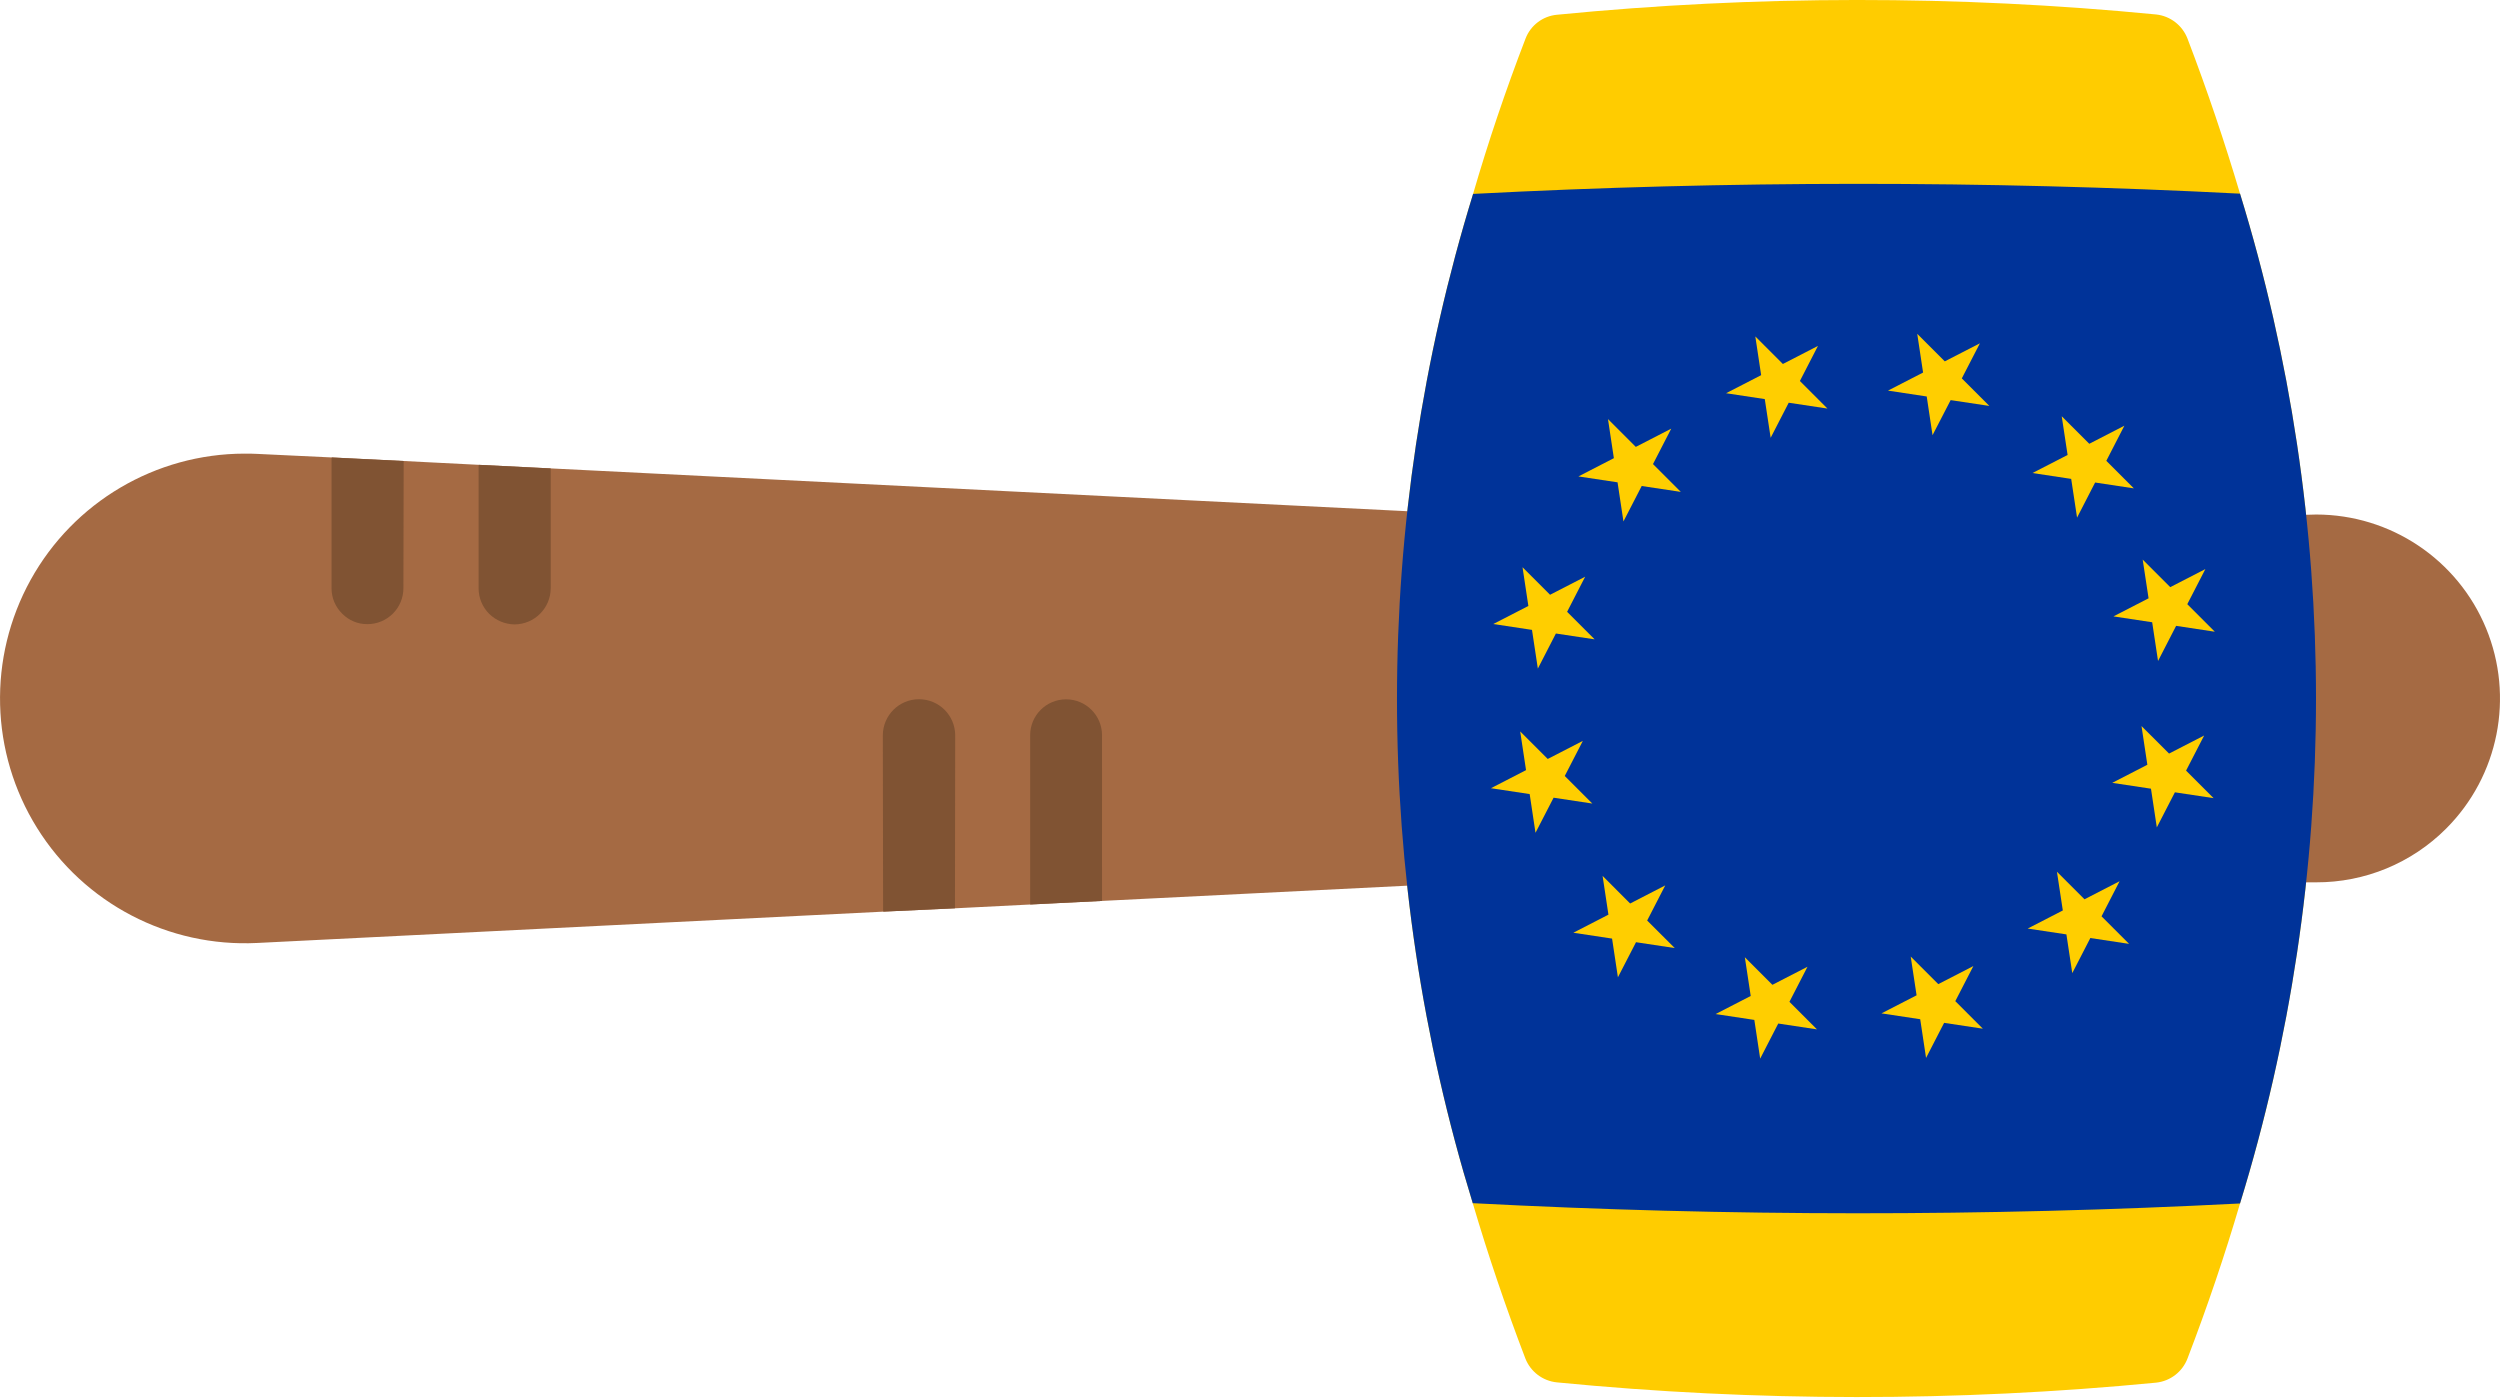
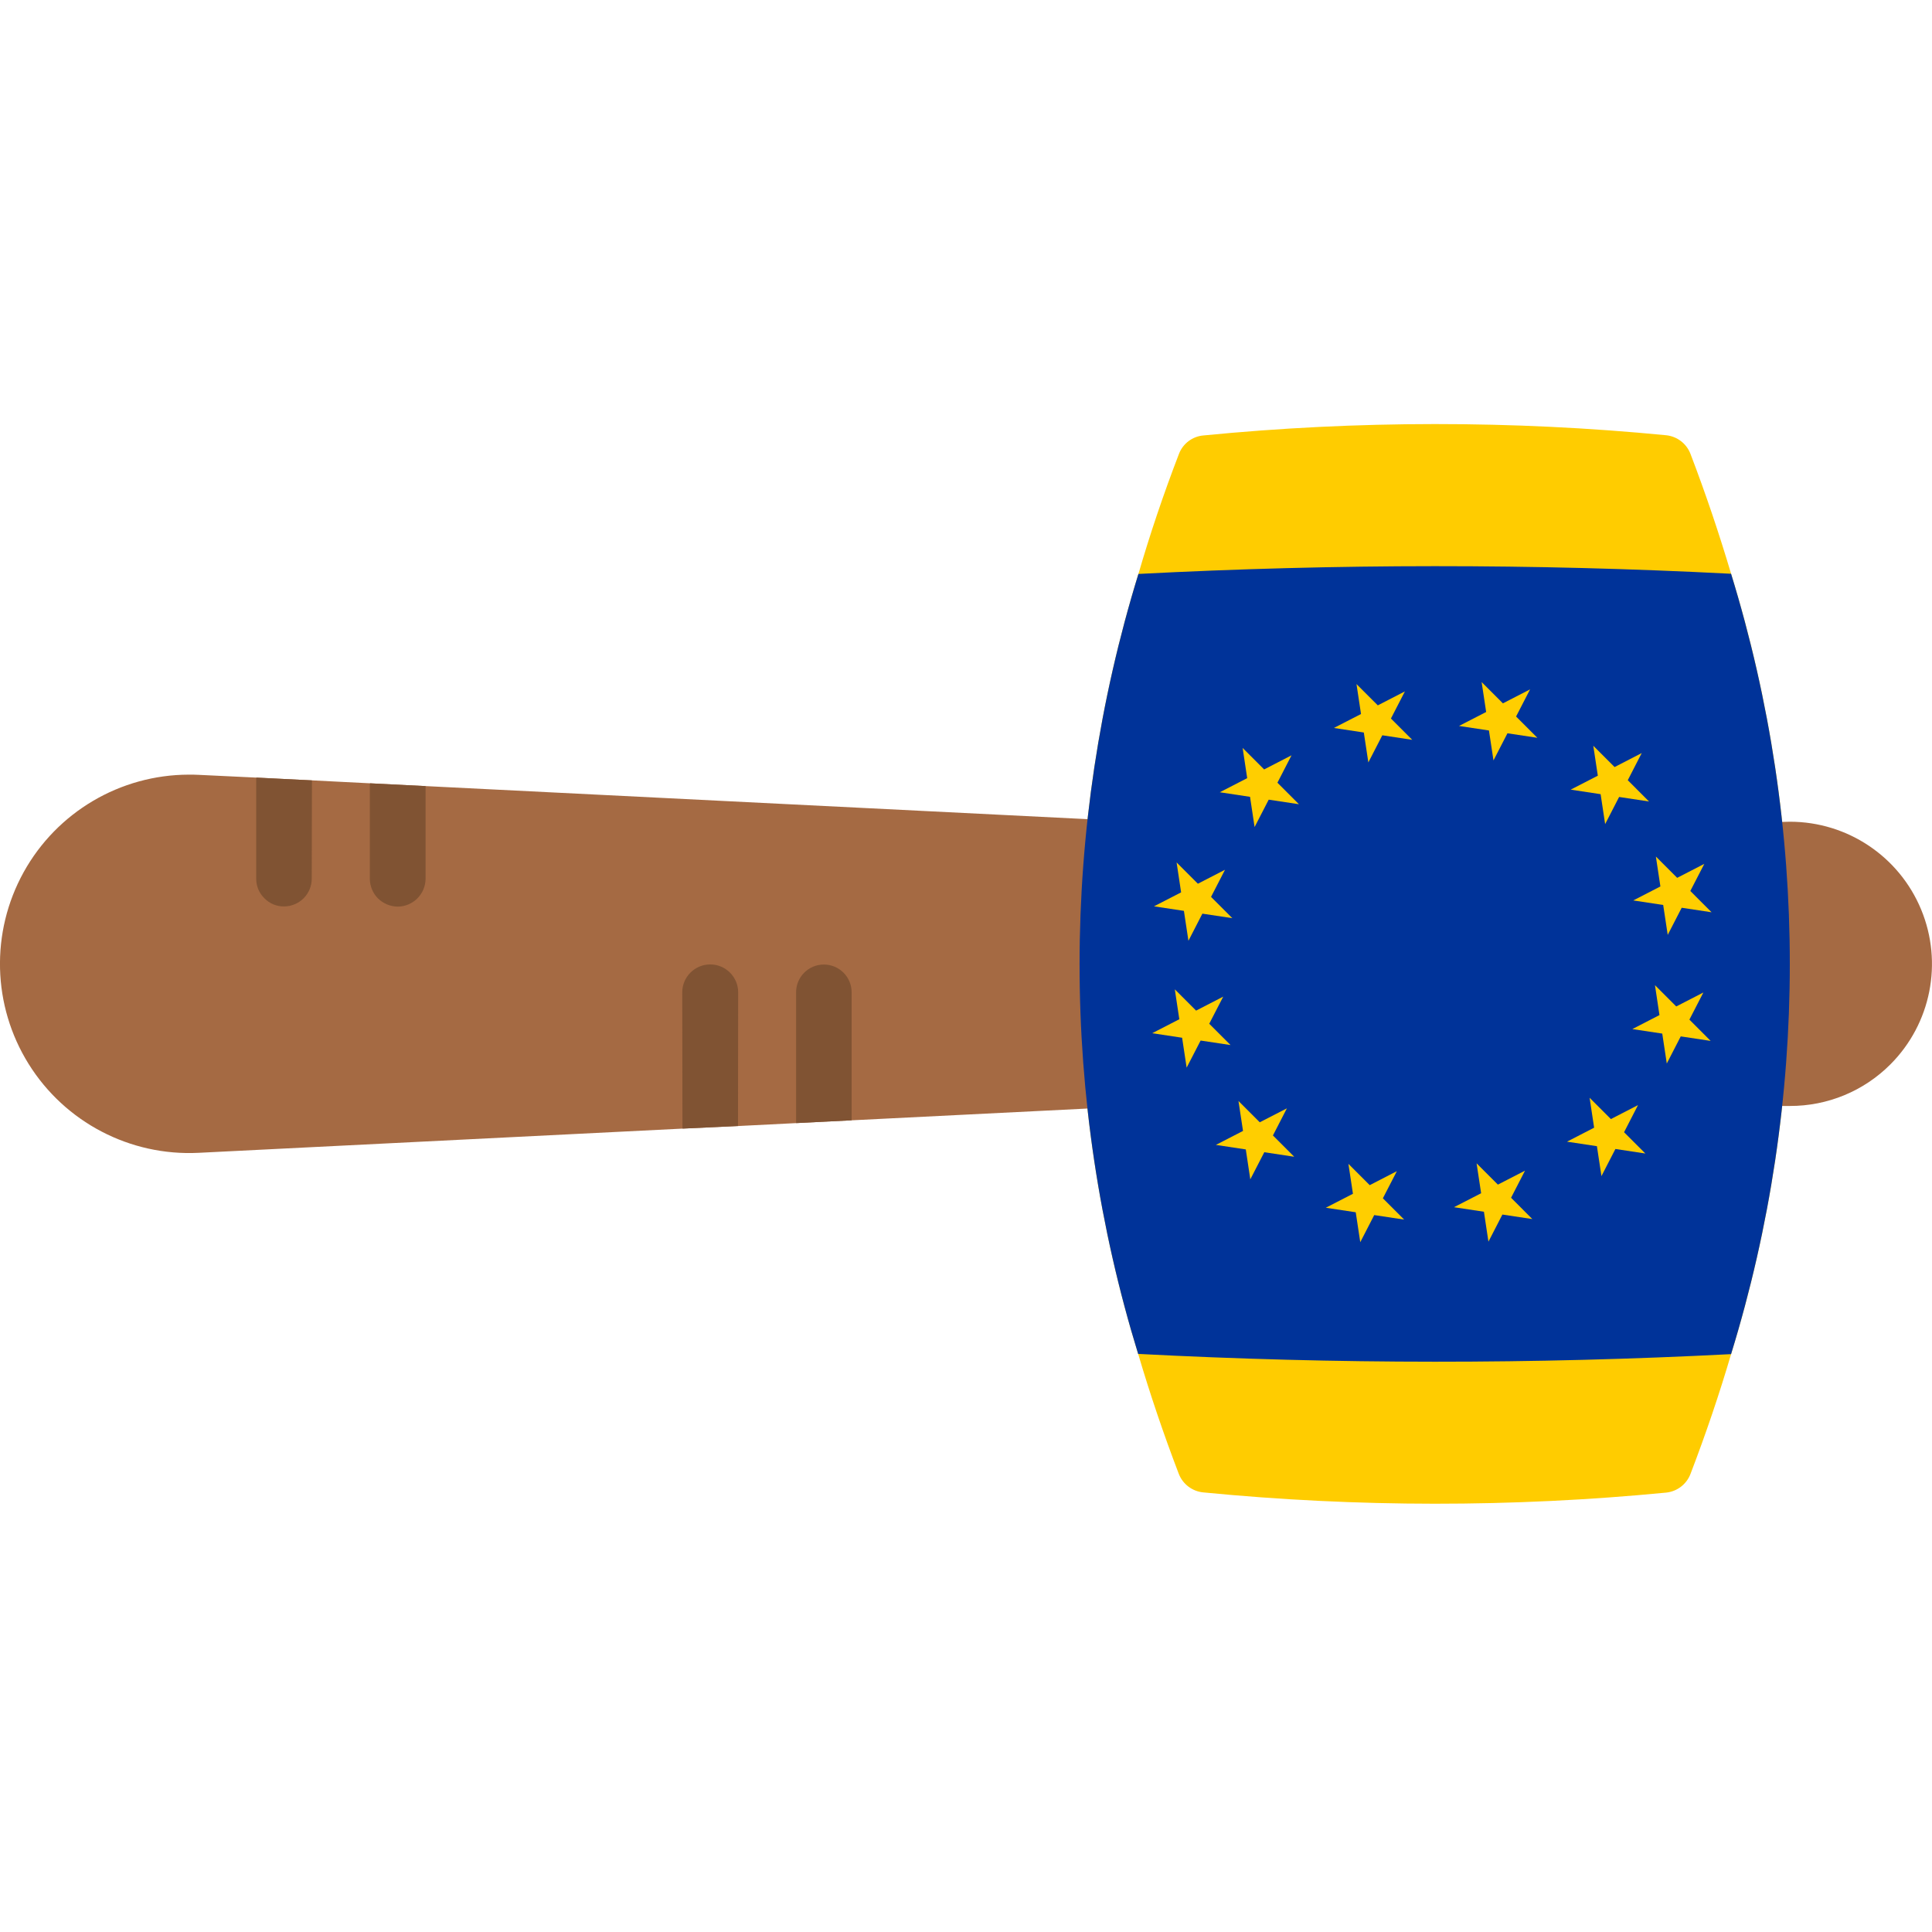
- <svg xmlns="http://www.w3.org/2000/svg" version="1.1" id="Layer_1" x="0px" y="0px" width="153.219px" height="85.622px" viewBox="-20.291 21.395 153.219 85.622" enable-background="new -20.291 21.395 153.219 85.622" xml:space="preserve">
+ <svg xmlns="http://www.w3.org/2000/svg" version="1.1" id="Layer_1" x="0px" y="0px" width="128px" height="128px" viewBox="0 0 128 128" enable-background="new 0 0 128 128" xml:space="preserve">
  <g>
-     <path fill="#FFCC00" d="M111.854,106.134c-12.212,1.183-24.512,1.177-36.723-0.016c-0.87-0.086-1.619-0.652-1.938-1.469   c-1.218-3.186-2.29-6.353-3.218-9.497c-6.204-20.157-6.199-41.717,0.016-61.873c0.922-3.17,1.994-6.347,3.218-9.528   c0.313-0.809,1.058-1.371,1.921-1.452c12.212-1.201,24.512-1.206,36.726-0.017c0.867,0.095,1.609,0.668,1.921,1.484   c1.218,3.187,2.279,6.341,3.218,9.498c6.208,20.162,6.209,41.727,0,61.889c-0.923,3.139-1.995,6.305-3.218,9.497   C113.467,105.467,112.725,106.04,111.854,106.134z" />
-     <path fill="#A56A43" d="M129.631,72.174c-2.114,2.12-4.987,3.307-7.981,3.297h-0.624l-55.031,0.203L47.249,76.61l-4.404,0.22   l-4.608,0.233l-4.39,0.204l-38.379,1.92c-5.441,0.273-10.602-2.423-13.484-7.044c-2.883-4.622-3.034-10.443-0.397-15.209   c2.638-4.766,7.653-7.727,13.1-7.737c0.249,0,0.53,0,0.766,0.015l4.592,0.219l4.405,0.218l4.607,0.234l4.405,0.219l52.517,2.625   l55.046,0.219l0.641-0.017c4.557,0.006,8.662,2.754,10.405,6.964C133.812,64.104,132.851,68.949,129.631,72.174z" />
-     <path fill="#003399" d="M116.994,95.153c-15.656,0.807-31.346,0.801-47.001-0.017l-0.017,0.016   c-6.204-20.157-6.199-41.717,0.016-61.873c15.657-0.817,31.346-0.822,47.003-0.015C123.203,53.426,123.204,74.991,116.994,95.153z" />
-     <g>
-       <path fill="#805333" d="M47.249,76.61l-4.404,0.22c0.014-0.047,0-0.094,0-0.125V66.458c0-1.218,0.986-2.203,2.203-2.203    c1.216,0,2.202,0.986,2.202,2.202L47.249,76.61z" />
-       <path fill="#805333" d="M38.236,77.063l-4.39,0.203c0-0.031-0.015-0.077-0.014-0.109l-0.017-10.699    c0.005-1.222,0.997-2.21,2.218-2.209c1.221,0,2.213,0.987,2.218,2.208L38.236,77.063z" />
-       <path fill="#805333" d="M11.243,59.664c-0.585-0.008-1.145-0.245-1.562-0.656c-0.407-0.412-0.637-0.967-0.64-1.546l0-7.437    c-0.004-0.047,0.002-0.095,0.015-0.141l4.405,0.219v7.342C13.457,58.667,12.466,59.658,11.243,59.664z" />
-       <path fill="#805333" d="M2.23,59.647c-0.582,0.008-1.141-0.225-1.546-0.64c-0.422-0.411-0.658-0.975-0.656-1.562l0-7.873    c-0.004-0.047,0.002-0.095,0.016-0.141l4.405,0.218l-0.016,7.795c0.001,0.584-0.232,1.145-0.645,1.557    C3.375,59.415,2.814,59.648,2.23,59.647z" />
-     </g>
-     <g>
-       <polygon fill="#FFCE00" points="91.128,42.594 90.02,44.746 91.709,46.435 89.335,46.077 88.228,48.227 87.868,45.854     85.495,45.495 87.646,44.388 87.288,42.014 88.977,43.703   " />
-       <polygon fill="#FFCE00" points="101.053,42.435 99.943,44.586 101.632,46.274 99.26,45.917 98.15,48.066 97.793,45.694     95.419,45.335 97.57,44.227 97.212,41.854 98.9,43.542   " />
-       <polygon fill="#FFCE00" points="109.907,47.485 108.8,49.638 110.487,51.326 108.114,50.967 107.007,53.119 106.647,50.745     104.274,50.386 106.427,49.279 106.067,46.906 107.756,48.594   " />
-       <polygon fill="#FFCE00" points="114.871,56.272 113.763,58.423 115.45,60.112 113.078,59.752 111.97,61.905 111.611,59.532     109.237,59.172 111.39,58.064 111.029,55.691 112.719,57.38   " />
-       <polygon fill="#FFCE00" points="114.796,66.473 113.688,68.624 115.376,70.312 113.003,69.954 111.895,72.105 111.537,69.732     109.163,69.374 111.315,68.266 110.957,65.893 112.645,67.58   " />
-       <polygon fill="#FFCE00" points="109.614,75.402 108.507,77.555 110.195,79.243 107.821,78.884 106.714,81.035 106.354,78.662     103.981,78.304 106.134,77.195 105.774,74.822 107.463,76.511   " />
-       <polygon fill="#FFCE00" points="100.652,80.603 99.545,82.753 101.232,84.441 98.859,84.083 97.752,86.234 97.394,83.861     95.02,83.502 97.172,82.395 96.812,80.021 98.501,81.71   " />
-       <polygon fill="#FFCE00" points="90.487,80.644 89.379,82.795 91.067,84.483 88.694,84.125 87.586,86.276 87.228,83.903     84.854,83.544 87.006,82.436 86.646,80.062 88.336,81.752   " />
-       <polygon fill="#FFCE00" points="81.768,75.659 80.66,77.811 82.349,79.499 79.976,79.141 78.867,81.292 78.509,78.919     76.135,78.56 78.286,77.452 77.928,75.078 79.617,76.768   " />
-       <polygon fill="#FFCE00" points="76.718,66.802 75.609,68.953 77.299,70.643 74.925,70.284 73.816,72.435 73.459,70.062     71.085,69.703 73.236,68.595 72.878,66.222 74.566,67.91   " />
-       <polygon fill="#FFCE00" points="76.86,56.74 75.753,58.892 77.44,60.579 75.066,60.221 73.96,62.372 73.601,59.999 71.228,59.64     73.379,58.533 73.021,56.159 74.708,57.847   " />
-       <polygon fill="#FFCE00" points="82.136,47.665 81.017,49.837 82.722,51.542 80.325,51.181 79.206,53.353 78.845,50.956     76.447,50.594 78.619,49.475 78.258,47.079 79.963,48.784   " />
-     </g>
+     <path fill="#FFCC00" d="M110.396,98.888c-10.203,0.988-20.479,0.983-30.68-0.013c-0.727-0.072-1.353-0.545-1.618-1.227   c-1.018-2.662-1.912-5.308-2.688-7.935c-5.183-16.84-5.179-34.851,0.014-51.689c0.769-2.648,1.665-5.302,2.688-7.96   c0.262-0.675,0.883-1.146,1.604-1.213c10.201-1.003,20.477-1.007,30.681-0.014c0.725,0.079,1.345,0.558,1.604,1.24   c1.018,2.662,1.903,5.298,2.688,7.935c5.188,16.843,5.188,34.858,0,51.702c-0.771,2.622-1.666,5.268-2.688,7.934   C111.742,98.331,111.122,98.81,110.396,98.888z" />
+     <path fill="#A56A43" d="M125.245,70.517c-1.767,1.772-4.167,2.764-6.668,2.756h-0.521l-45.975,0.169l-15.659,0.782l-3.68,0.185   l-3.85,0.194l-3.667,0.17l-32.062,1.604c-4.546,0.228-8.857-2.024-11.265-5.885c-2.409-3.861-2.535-8.725-0.332-12.706   c2.204-3.981,6.393-6.455,10.944-6.464c0.208,0,0.443,0,0.64,0.013l3.836,0.183l3.68,0.183l3.849,0.195l3.68,0.184l43.873,2.192   l45.986,0.183l0.535-0.014c3.807,0.005,7.236,2.301,8.692,5.818S127.935,67.823,125.245,70.517z" />
+     <path fill="#003399" d="M114.688,89.715c-13.079,0.674-26.187,0.669-39.265-0.014l-0.014,0.013   c-5.183-16.84-5.179-34.851,0.014-51.689c13.079-0.682,26.186-0.687,39.265-0.012C119.876,54.856,119.877,72.871,114.688,89.715z" />
+     <path fill="#805333" d="M56.423,74.224l-3.68,0.185c0.012-0.039,0-0.079,0-0.105v-8.561c0-1.018,0.824-1.84,1.84-1.84   c1.016,0,1.839,0.823,1.84,1.839L56.423,74.224z" />
+     <path fill="#805333" d="M48.894,74.603l-3.667,0.17c0-0.027-0.013-0.064-0.012-0.092L45.2,65.742   c0.004-1.021,0.833-1.846,1.853-1.846c1.02,0,1.849,0.824,1.853,1.845L48.894,74.603z" />
+     <path fill="#805333" d="M26.343,60.066c-0.489-0.007-0.957-0.205-1.305-0.548c-0.339-0.344-0.532-0.808-0.535-1.292l0-6.212   c-0.003-0.039,0.002-0.08,0.013-0.118l3.68,0.184v6.133C28.192,59.234,27.365,60.062,26.343,60.066z" />
+     <path fill="#805333" d="M18.814,60.053c-0.485,0.006-0.953-0.188-1.292-0.535c-0.353-0.343-0.55-0.814-0.548-1.305l0-6.577   c-0.003-0.04,0.002-0.08,0.013-0.118l3.68,0.183l-0.013,6.512c0,0.488-0.194,0.956-0.538,1.3   C19.771,59.858,19.302,60.054,18.814,60.053z" />
+     <polygon fill="#FFCE00" points="93.079,45.807 92.153,47.604 93.564,49.015 91.582,48.715 90.657,50.512 90.356,48.53    88.373,48.229 90.171,47.305 89.871,45.322 91.283,46.732  " />
+     <polygon fill="#FFCE00" points="101.371,45.673 100.444,47.47 101.854,48.881 99.873,48.582 98.947,50.378 98.647,48.396    96.664,48.096 98.462,47.171 98.162,45.188 99.572,46.599  " />
+     <polygon fill="#FFCE00" points="108.768,49.893 107.844,51.691 109.253,53.101 107.27,52.801 106.345,54.599 106.045,52.616    104.062,52.316 105.86,51.391 105.56,49.409 106.971,50.819  " />
+     <polygon fill="#FFCE00" points="112.915,57.233 111.988,59.03 113.397,60.44 111.417,60.141 110.491,61.938 110.191,59.957    108.208,59.656 110.006,58.73 109.706,56.748 111.117,58.159  " />
+     <polygon fill="#FFCE00" points="112.853,65.755 111.927,67.553 113.336,68.963 111.354,68.663 110.429,70.46 110.129,68.478    108.146,68.179 109.944,67.252 109.646,65.27 111.056,66.68  " />
+     <polygon fill="#FFCE00" points="108.523,73.215 107.598,75.013 109.009,76.423 107.025,76.123 106.1,77.92 105.8,75.938    103.817,75.639 105.615,74.712 105.315,72.73 106.726,74.141  " />
+     <polygon fill="#FFCE00" points="101.036,77.559 100.112,79.354 101.521,80.766 99.538,80.467 98.613,82.264 98.314,80.281    96.331,79.98 98.129,79.056 97.828,77.073 99.239,78.484  " />
+     <polygon fill="#FFCE00" points="92.545,77.593 91.619,79.39 93.029,80.801 91.046,80.502 90.121,82.299 89.821,80.316    87.838,80.016 89.636,79.09 89.336,77.108 90.747,78.52  " />
+     <polygon fill="#FFCE00" points="85.26,73.43 84.335,75.227 85.746,76.638 83.763,76.338 82.836,78.135 82.537,76.152    80.555,75.853 82.353,74.927 82.052,72.943 83.463,74.354  " />
+     <polygon fill="#FFCE00" points="81.042,66.029 80.115,67.826 81.526,69.237 79.544,68.939 78.618,70.735 78.318,68.753    76.336,68.453 78.133,67.527 77.834,65.546 79.244,66.956  " />
+     <polygon fill="#FFCE00" points="81.16,57.624 80.235,59.421 81.645,60.831 79.661,60.532 78.737,62.329 78.437,60.347    76.454,60.047 78.252,59.122 77.953,57.139 79.363,58.549  " />
+     <polygon fill="#FFCE00" points="85.567,50.042 84.633,51.857 86.057,53.282 84.055,52.98 83.12,54.794 82.818,52.792    80.815,52.489 82.63,51.555 82.328,49.553 83.752,50.977  " />
  </g>
</svg>
